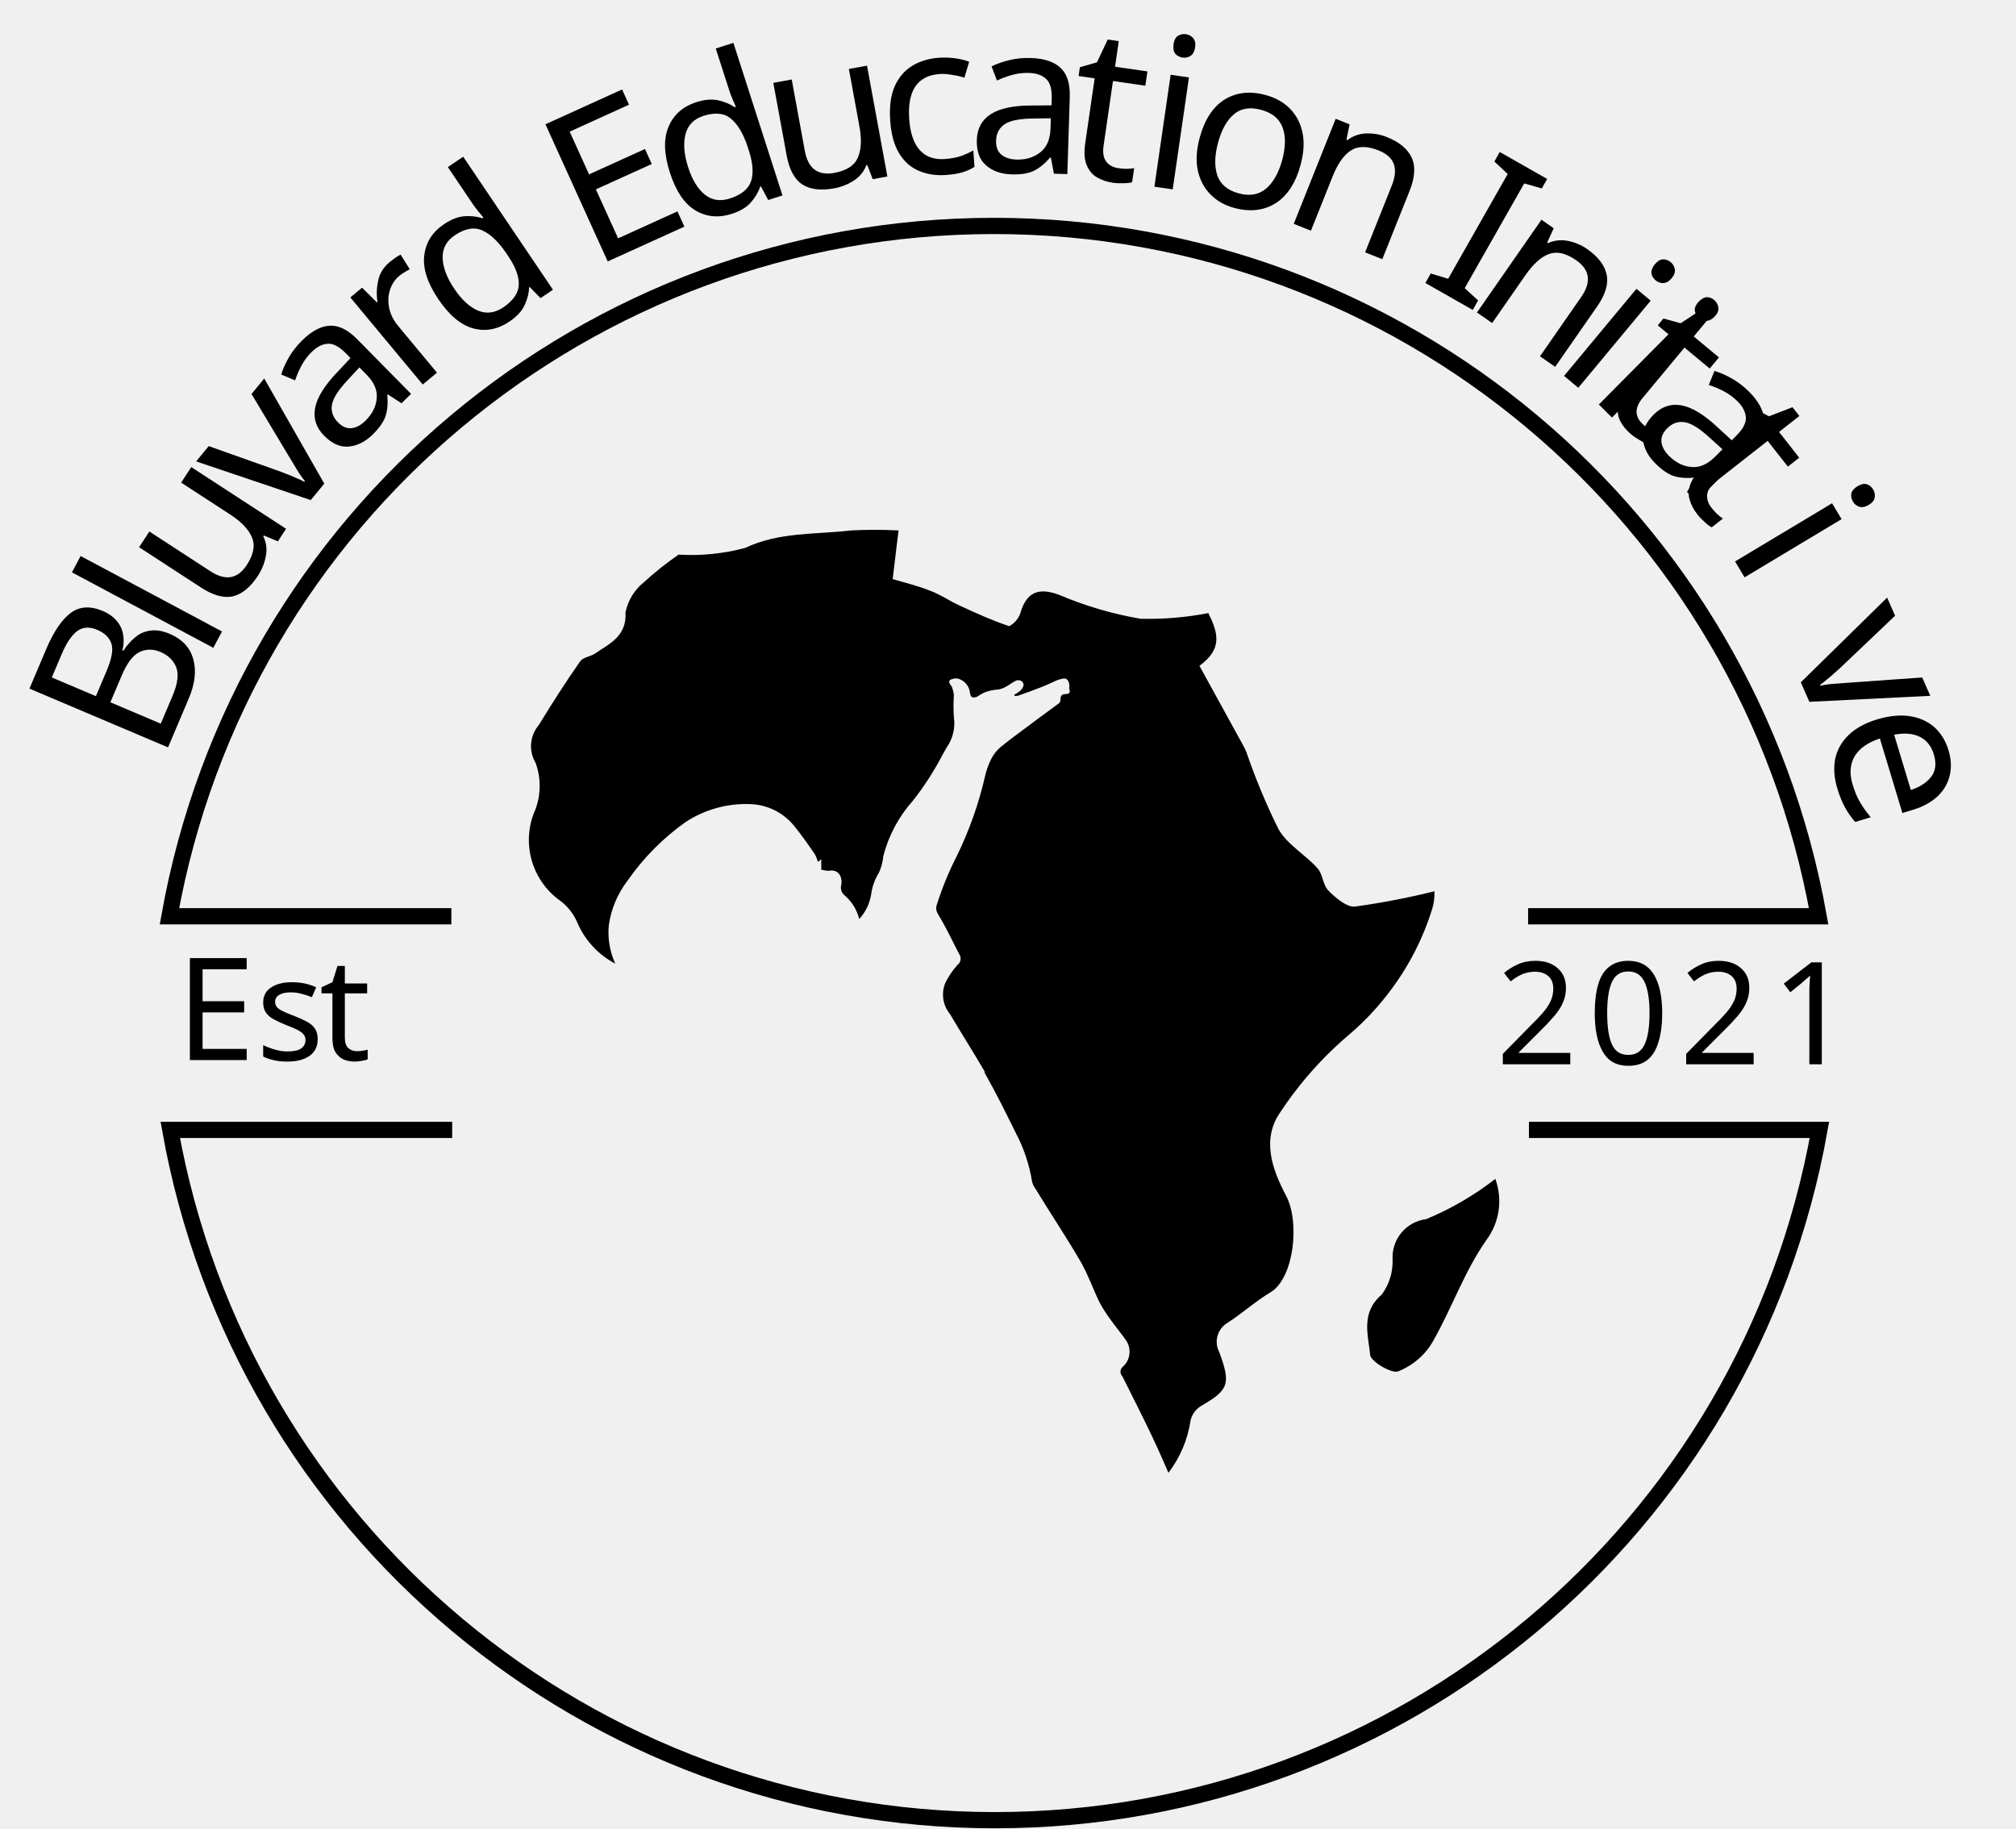
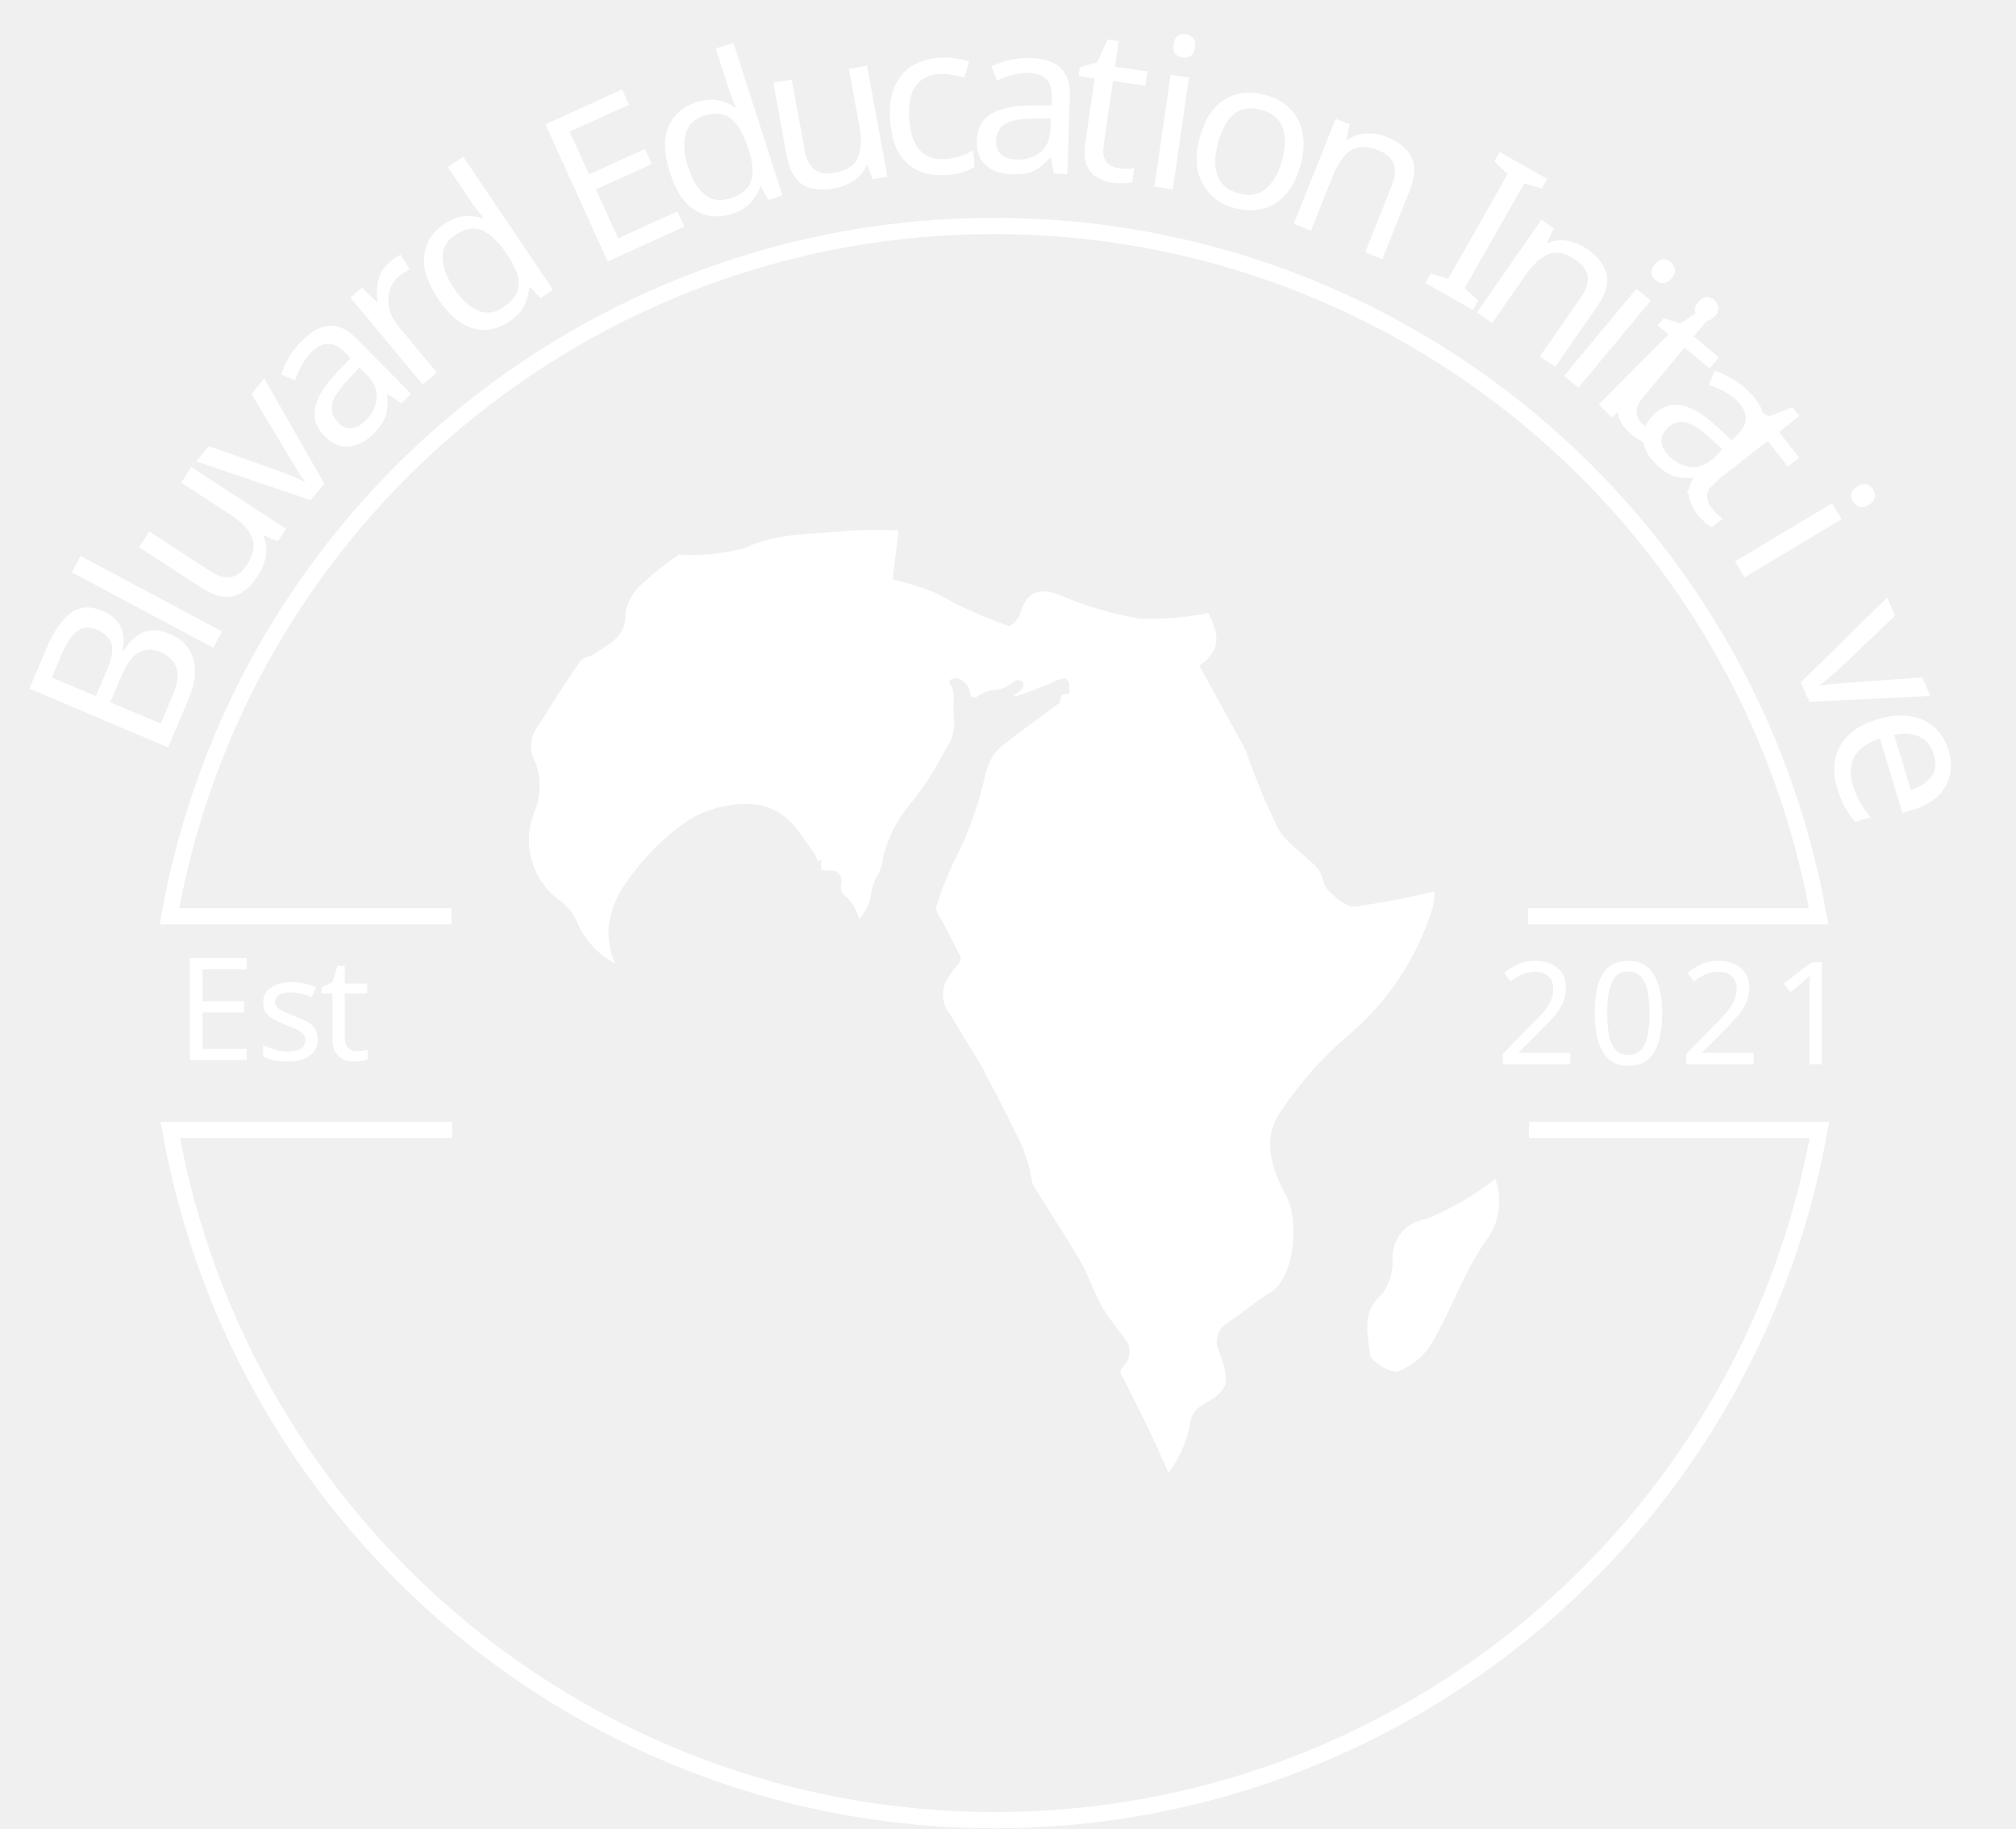
<svg xmlns="http://www.w3.org/2000/svg" viewBox="0 0 124.21 112.66">
  <defs>
-     <style>.cls-1,.cls-3,.cls-5,.cls-6{fill:#000000;}.cls-2{fill:none;stroke:#000000;stroke-miterlimit:10;}.cls-3,.cls-5{font-size:8.8px;font-family:Calibri-Light, Calibri;font-weight:300;}.cls-3{letter-spacing:0.07em;}.cls-4{letter-spacing:0.06em;}.cls-5{letter-spacing:0.07em;}.cls-6{font-size:13px;font-family:Calibri;}</style>
+     <style>.cls-1,.cls-3,.cls-5,.cls-6{fill:#ffffff;}.cls-2{fill:none;stroke:#ffffff;stroke-miterlimit:10;}.cls-3,.cls-5{font-size:8.8px;font-family:Calibri-Light, Calibri;font-weight:300;}.cls-3{letter-spacing:0.07em;}.cls-4{letter-spacing:0.06em;}.cls-5{letter-spacing:0.07em;}.cls-6{font-size:13px;font-family:Calibri;}</style>
  </defs>
  <g id="Layer_2" data-name="Layer 2">
    <g id="Layer_1-2" data-name="Layer 1">
      <g id="Layer_1-2-2" data-name="Layer 1-2">
        <path class="cls-1" d="M88.24,56a16.51,16.51,0,0,1-2.62,5.09h0a16.53,16.53,0,0,1-2.39,2.56,22.47,22.47,0,0,0-3.58,3.78c-.26.35-.52.71-.76,1.08-1.18,1.68-.51,3.53.35,5.16s.48,5-.9,5.91c-1,.59-1.84,1.37-2.73,1.93a1.36,1.36,0,0,0-.49,1.79c.74,2,.57,2.34-1.15,3.34h0l0,0a1.39,1.39,0,0,0-.62.89,7,7,0,0,1-1.36,3.21c-.43-1-.88-2-1.37-3l-.39-.79-1.08-2.16a.4.4,0,0,1,0-.56,1.24,1.24,0,0,0,.23-1.65c-.29-.42-.63-.82-.92-1.23a9,9,0,0,1-.71-1.1c-.41-.84-.71-1.72-1.17-2.52-.9-1.55-1.88-3-2.83-4.57a1,1,0,0,1-.16-.35,9.73,9.73,0,0,0-1-3c-.61-1.24-1.23-2.49-1.92-3.71l0-.08c-.69-1.19-1.43-2.34-2.13-3.53a1.9,1.9,0,0,1-.3-1.93,4.92,4.92,0,0,1,.75-1.11.48.48,0,0,0,.13-.63l-.33-.64c-.31-.63-.63-1.25-1-1.87a.64.64,0,0,1-.07-.57,19.34,19.34,0,0,1,1.23-3,22.78,22.78,0,0,0,1.76-5,4.79,4.79,0,0,1,.33-.92,2.48,2.48,0,0,1,.59-.78c.73-.6,1.51-1.14,2.28-1.73l1.36-1a.43.43,0,0,0,.07-.22c0-.3.14-.32.33-.33s.29-.08.22-.29a.25.25,0,0,1,0-.17c0-.25-.1-.51-.33-.5a1.88,1.88,0,0,0-.57.17c-.26.11-.51.24-.77.34-.5.2-1,.38-1.52.56h-.2v-.08a1.67,1.67,0,0,0,.38-.25c.1-.11.21-.27.18-.4a.31.31,0,0,0-.38-.22l-.06,0c-.23.11-.45.29-.68.41a1.5,1.5,0,0,1-.42.15,2.81,2.81,0,0,0-.86.18,2.51,2.51,0,0,0-.45.26c-.24.09-.4.1-.45-.24a1,1,0,0,0-.78-.88.78.78,0,0,0-.44.09c-.14.1,0,.28.1.41a2.12,2.12,0,0,1,.13.51,10.29,10.29,0,0,0,0,1.36,2.6,2.6,0,0,1-.45,1.89c-.09.17-.21.36-.31.56a18,18,0,0,1-1.78,2.73,8.18,8.18,0,0,0-1.81,3.4,3.08,3.08,0,0,1-.26,1,3.42,3.42,0,0,0-.49,1.37,2.94,2.94,0,0,1-.73,1.5A2.84,2.84,0,0,0,52,55.13a.61.61,0,0,1-.17-.6c.09-.52-.17-1-.78-.88a2.34,2.34,0,0,1-.45-.07v-.64l-.21.16a1.89,1.89,0,0,0-.21-.51c-.4-.58-.8-1.15-1.23-1.68a3.63,3.63,0,0,0-2.73-1.37,6.79,6.79,0,0,0-4,1.12,14.76,14.76,0,0,0-3.55,3.59A5.87,5.87,0,0,0,37.51,57a4.6,4.6,0,0,0,.4,2.37,5.14,5.14,0,0,1-2.37-2.6,3.28,3.28,0,0,0-1.14-1.36A4.6,4.6,0,0,1,33,49.84,4.17,4.17,0,0,0,33,47a2,2,0,0,1,.19-2.32c.83-1.36,1.66-2.65,2.55-3.93.17-.25.6-.29.88-.46.92-.63,2-1.07,1.92-2.57a3.18,3.18,0,0,1,1.11-1.83,19.87,19.87,0,0,1,2.16-1.72,12.86,12.86,0,0,0,4.09-.41c2.12-1,4.34-.82,6.53-1.08a28.63,28.63,0,0,1,2.93,0c-.12,1-.21,1.78-.36,3,.57.17,1.46.38,2.3.71.63.23,1.19.63,1.79.9,1,.47,2,.92,3.09,1.29a1.49,1.49,0,0,0,.68-.78c.38-1.37,1.18-1.61,2.4-1.15a22.54,22.54,0,0,0,5,1.47,19,19,0,0,0,4.19-.35c.61,1.24.88,2.21-.55,3.25l2.61,4.75a5.28,5.28,0,0,1,.27.53,39,39,0,0,0,2,4.8c.54.94,1.64,1.55,2.39,2.39.33.35.32,1,.66,1.36s1.15,1.09,1.68,1a47,47,0,0,0,4.87-.94A3.34,3.34,0,0,1,88.24,56Z" />
        <path class="cls-1" d="M91.57,76.41c-1.36,1.94-2.14,4.25-3.33,6.31a4.26,4.26,0,0,1-1.54,1.5,3.71,3.71,0,0,1-.53.26.56.56,0,0,1-.36,0h0c-.56-.13-1.36-.69-1.39-1-.12-1.23-.6-2.6.71-3.72a3.42,3.42,0,0,0,.67-2.18,2.37,2.37,0,0,1,2.07-2.47,18.32,18.32,0,0,0,4.26-2.48A4,4,0,0,1,91.57,76.41Z" />
      </g>
      <path class="cls-2" d="M94.15,56.45h17.9a51.61,51.61,0,0,0-101.61,0H27.81" />
      <text class="cls-3" transform="translate(10.84 65.31)">E<tspan class="cls-4" x="4.92" y="0">s</tspan>
        <tspan x="8.83" y="0">t </tspan>
      </text>
      <text class="cls-5" transform="translate(92.17 65.57)">2021</text>
      <path class="cls-2" d="M94.2,69.61h17.9a51.61,51.61,0,0,1-101.61,0H27.86" />
      <text class="cls-6" transform="matrix(0.39, -0.92, 0.92, 0.39, 9.86, 47.21)">B</text>
      <text class="cls-6" transform="translate(12.62 40.89) rotate(-61.91)">l</text>
      <text class="cls-6" transform="translate(13.85 38.38) rotate(-56.95)">u</text>
      <text class="cls-6" transform="translate(17.47 32.85) rotate(-50.6)">v</text>
      <text class="cls-6" transform="matrix(0.71, -0.7, 0.7, 0.71, 20.9, 28.63)">a</text>
      <text class="cls-6" transform="matrix(0.77, -0.64, 0.64, 0.77, 25.19, 24.4)">r</text>
      <text class="cls-6" transform="matrix(0.83, -0.56, 0.56, 0.83, 28.35, 21.71)">d</text>
      <text class="cls-6" transform="translate(33.92 18.04) rotate(-29.12)"> </text>
      <text class="cls-6" transform="translate(36.29 16.63) rotate(-24.42)">E</text>
      <text class="cls-6" transform="translate(41.65 14.15) rotate(-17.83)">d</text>
      <text class="cls-6" transform="matrix(0.98, -0.18, 0.18, 0.98, 47.89, 12.12)">u</text>
      <text class="cls-6" transform="matrix(1, -0.07, 0.07, 1, 54.37, 10.93)">c</text>
      <text class="cls-6" transform="translate(59.53 10.53) rotate(1.81)">a</text>
      <text class="cls-6" transform="translate(65.38 10.67) rotate(8.26)">ti</text>
      <text class="cls-6" transform="translate(72.31 11.67) rotate(15.13)">o</text>
      <text class="cls-6" transform="translate(78.68 13.38) rotate(21.77)">n</text>
      <text class="cls-6" transform="translate(84.83 15.92) rotate(26.54)"> </text>
      <text class="cls-6" transform="translate(87.37 17.18) rotate(29.61)">I</text>
      <text class="cls-6" transform="matrix(0.82, 0.57, -0.57, 0.82, 90.09, 18.62)">n</text>
      <text class="cls-6" transform="matrix(0.77, 0.64, -0.64, 0.77, 95.51, 22.45)">it</text>
      <text class="cls-6" transform="translate(97.72 24.14) rotate(44.77)">ia</text>
      <text class="cls-6" transform="translate(102.68 29.07) rotate(51.88)">t</text>
      <text class="cls-6" transform="translate(106.33 33.64) rotate(59.04)">i</text>
      <text class="cls-6" transform="translate(109.89 39.62) rotate(66.29)">v</text>
      <text class="cls-6" transform="matrix(0.29, 0.96, -0.96, 0.29, 112.14, 44.63)">e</text>
    </g>
  </g>
</svg>
